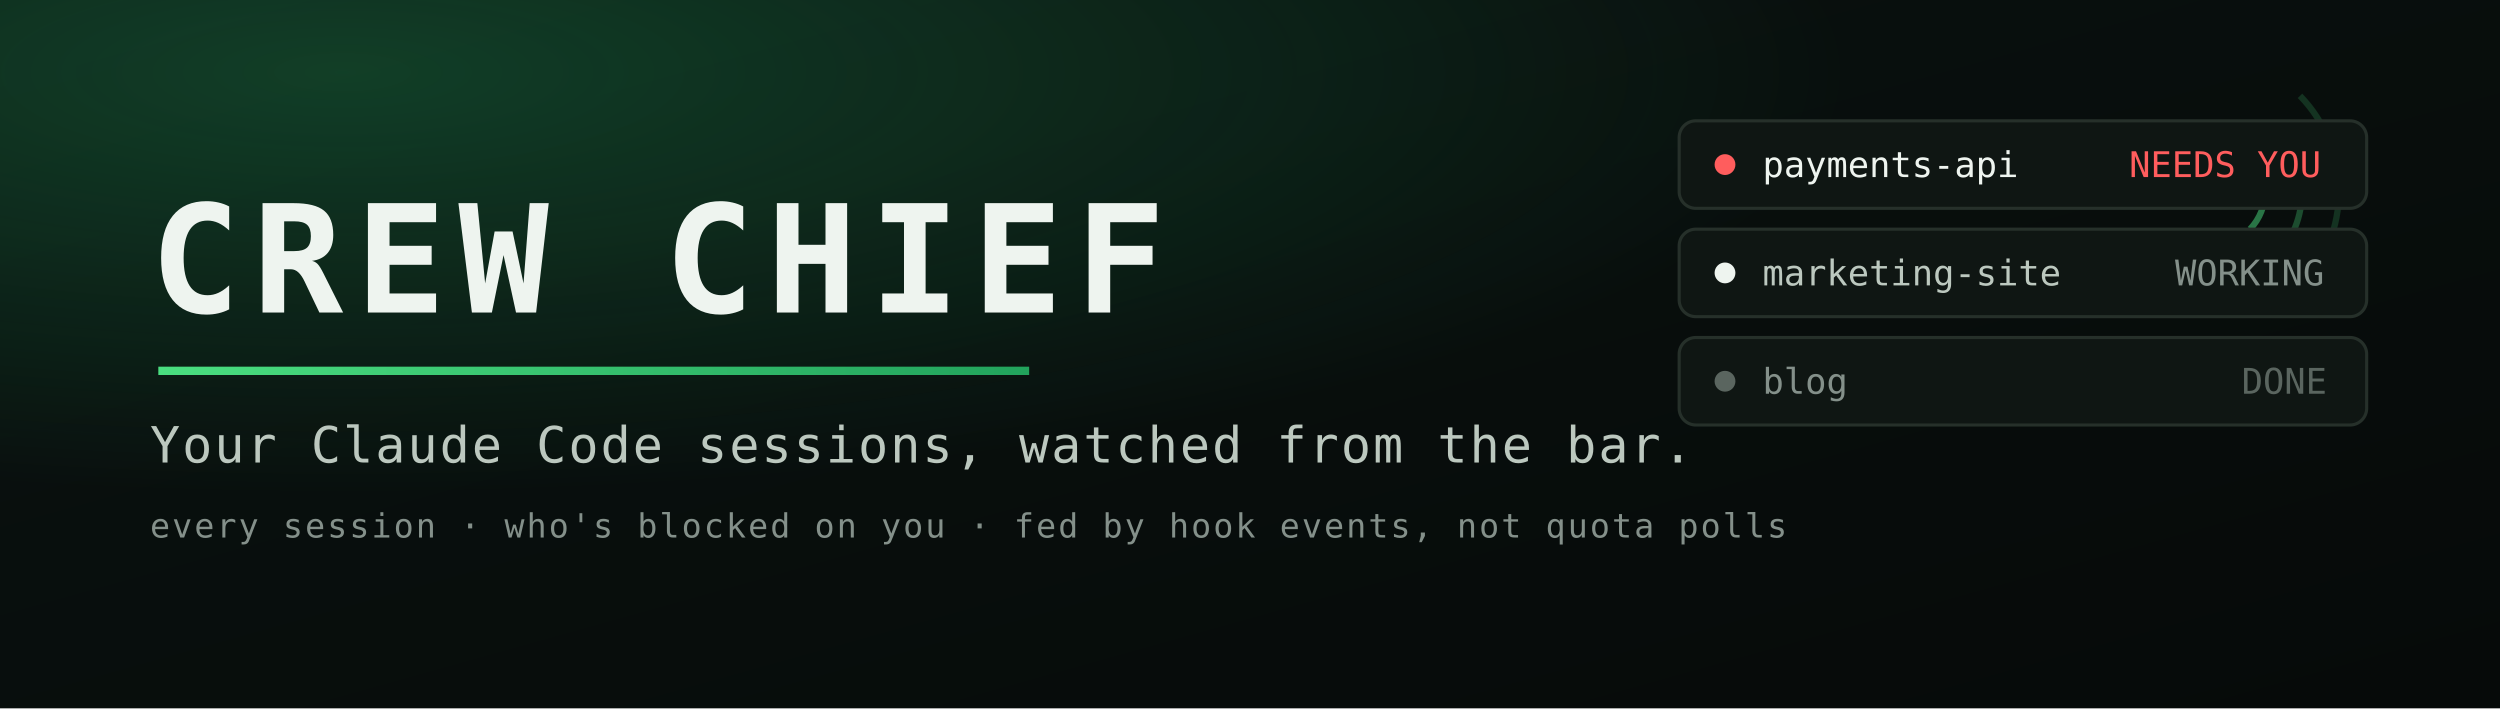
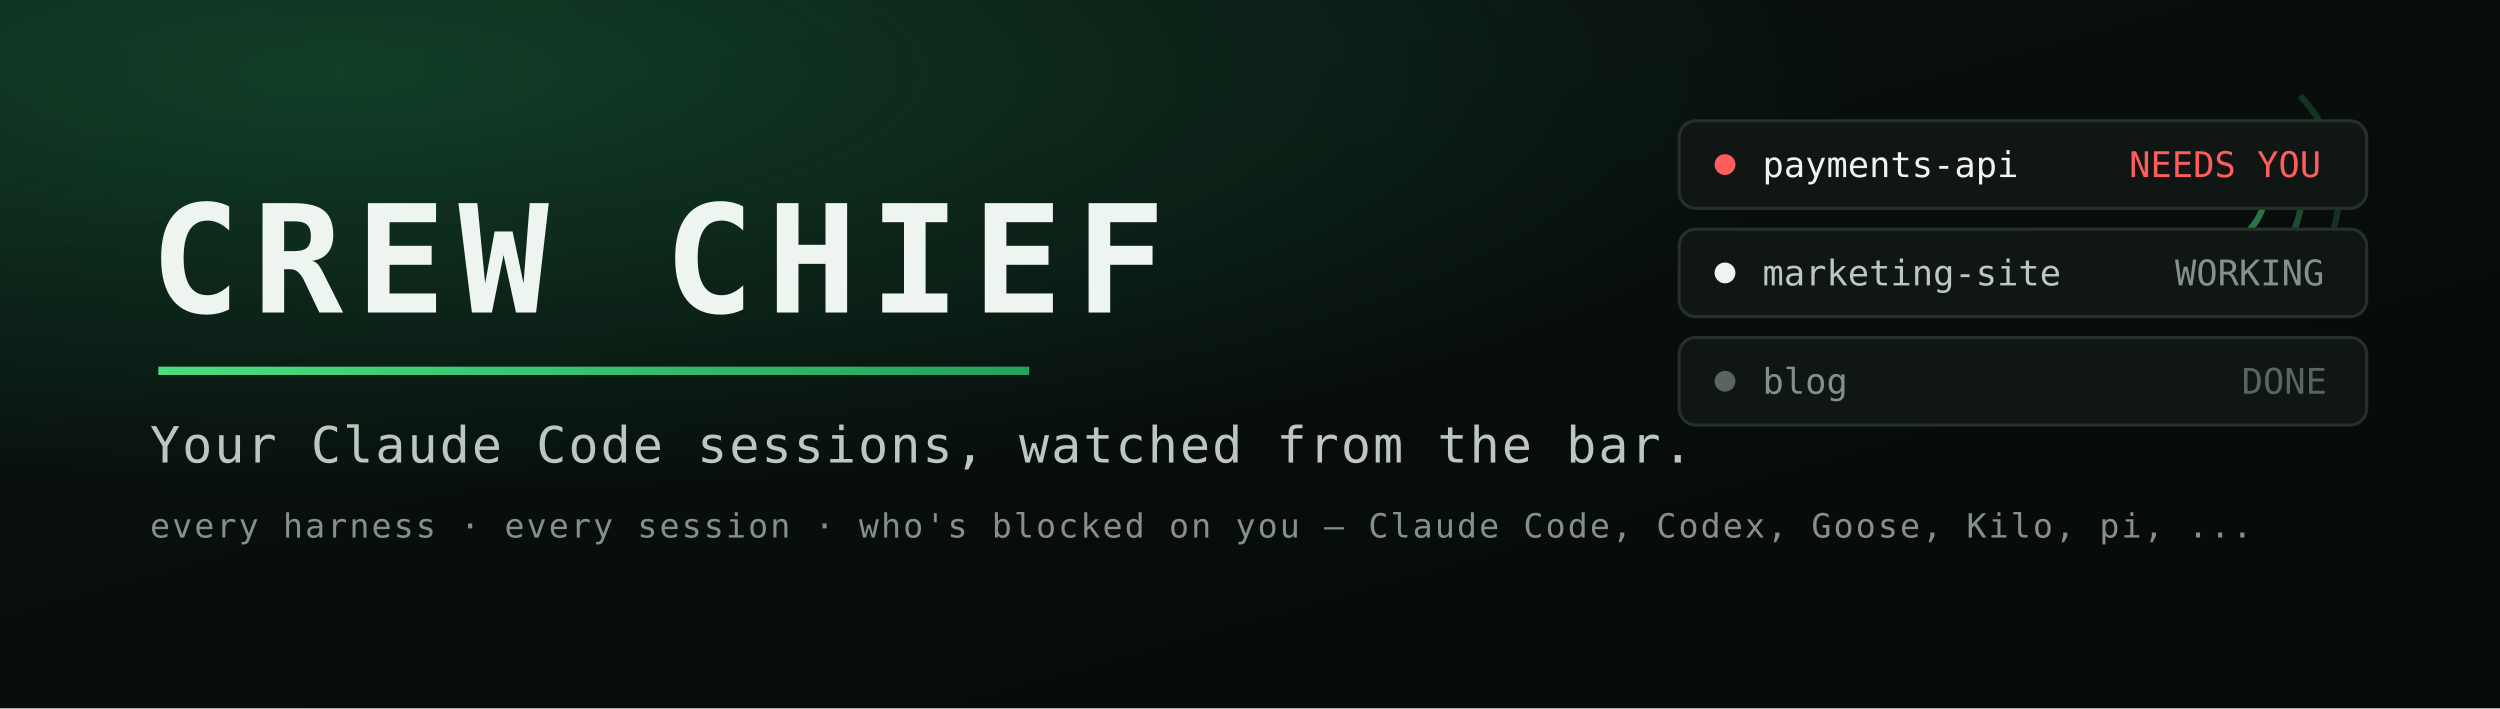
<svg xmlns="http://www.w3.org/2000/svg" viewBox="0 0 1200 340" width="1200" height="340" role="img" aria-label="Crew Chief — Your Claude Code sessions, watched from the bar.">
  <defs>
    <linearGradient id="bg" x1="0" y1="0" x2="1" y2="1">
      <stop offset="0" stop-color="#0a1210" />
      <stop offset="1" stop-color="#060a09" />
    </linearGradient>
    <radialGradient id="glow" cx="0.14" cy="0.1" r="0.6">
      <stop offset="0" stop-color="#28c76f" stop-opacity="0.25" />
      <stop offset="1" stop-color="#28c76f" stop-opacity="0" />
    </radialGradient>
    <linearGradient id="rule" x1="0" y1="0" x2="1" y2="0">
      <stop offset="0" stop-color="#4ade80" />
      <stop offset="1" stop-color="#22a35c" />
    </linearGradient>
  </defs>
  <rect width="1200" height="340" fill="url(#bg)" />
  <rect width="1200" height="340" fill="url(#glow)" />
  <g stroke="#4ade80" fill="none" opacity="0.5" transform="translate(1080,74)">
    <path d="M 0 0 a 26 26 0 0 1 0 36" stroke-width="3" />
    <path d="M 12 -14 a 46 46 0 0 1 0 64" stroke-width="3" opacity="0.6" />
    <path d="M 24 -28 a 66 66 0 0 1 0 92" stroke-width="3" opacity="0.35" />
  </g>
  <text x="72" y="150" font-family="'JetBrains Mono','Cascadia Mono',monospace" font-size="72" font-weight="700" letter-spacing="6" fill="#eef4ef">CREW CHIEF</text>
  <rect x="76" y="176" width="418" height="4" fill="url(#rule)" />
  <text x="72" y="222" font-family="'JetBrains Mono','Cascadia Mono',monospace" font-size="24" letter-spacing="1" fill="#bcc8bf">Your Claude Code sessions, watched from the bar.</text>
-   <text x="72" y="258" font-family="'JetBrains Mono','Cascadia Mono',monospace" font-size="16" letter-spacing="1" fill="#84908a">every session · who's blocked on you · fed by hook events, not quota polls</text>
+   <text x="72" y="258" font-family="'JetBrains Mono','Cascadia Mono',monospace" font-size="16" letter-spacing="1" fill="#84908a">every harness · every session · who's blocked on you — Claude Code, Codex, Goose, Kilo, pi, ...</text>
  <g transform="translate(806,58)" font-family="'JetBrains Mono','Cascadia Mono',monospace" font-size="17">
    <rect x="0" y="0" width="330" height="42" rx="8" fill="#0f1613" stroke="#26302a" stroke-width="1.5" />
    <circle cx="22" cy="21" r="5" fill="#ff5d5d">
      <animate attributeName="opacity" values="1;0.25;1" dur="1.4s" repeatCount="indefinite" />
    </circle>
    <text x="40" y="27" fill="#eef4ef">payments-api</text>
    <text x="216" y="27" fill="#ff5d5d">NEEDS YOU</text>
    <rect x="0" y="52" width="330" height="42" rx="8" fill="#0f1613" stroke="#26302a" stroke-width="1.5" />
    <circle cx="22" cy="73" r="5" fill="#eef4ef" />
    <text x="40" y="79" fill="#bcc8bf">marketing-site</text>
    <text x="238" y="79" fill="#84908a">WORKING</text>
    <rect x="0" y="104" width="330" height="42" rx="8" fill="#0f1613" stroke="#26302a" stroke-width="1.5" />
    <circle cx="22" cy="125" r="5" fill="#5a655f" />
    <text x="40" y="131" fill="#84908a">blog</text>
    <text x="270" y="131" fill="#5a655f">DONE</text>
  </g>
</svg>
